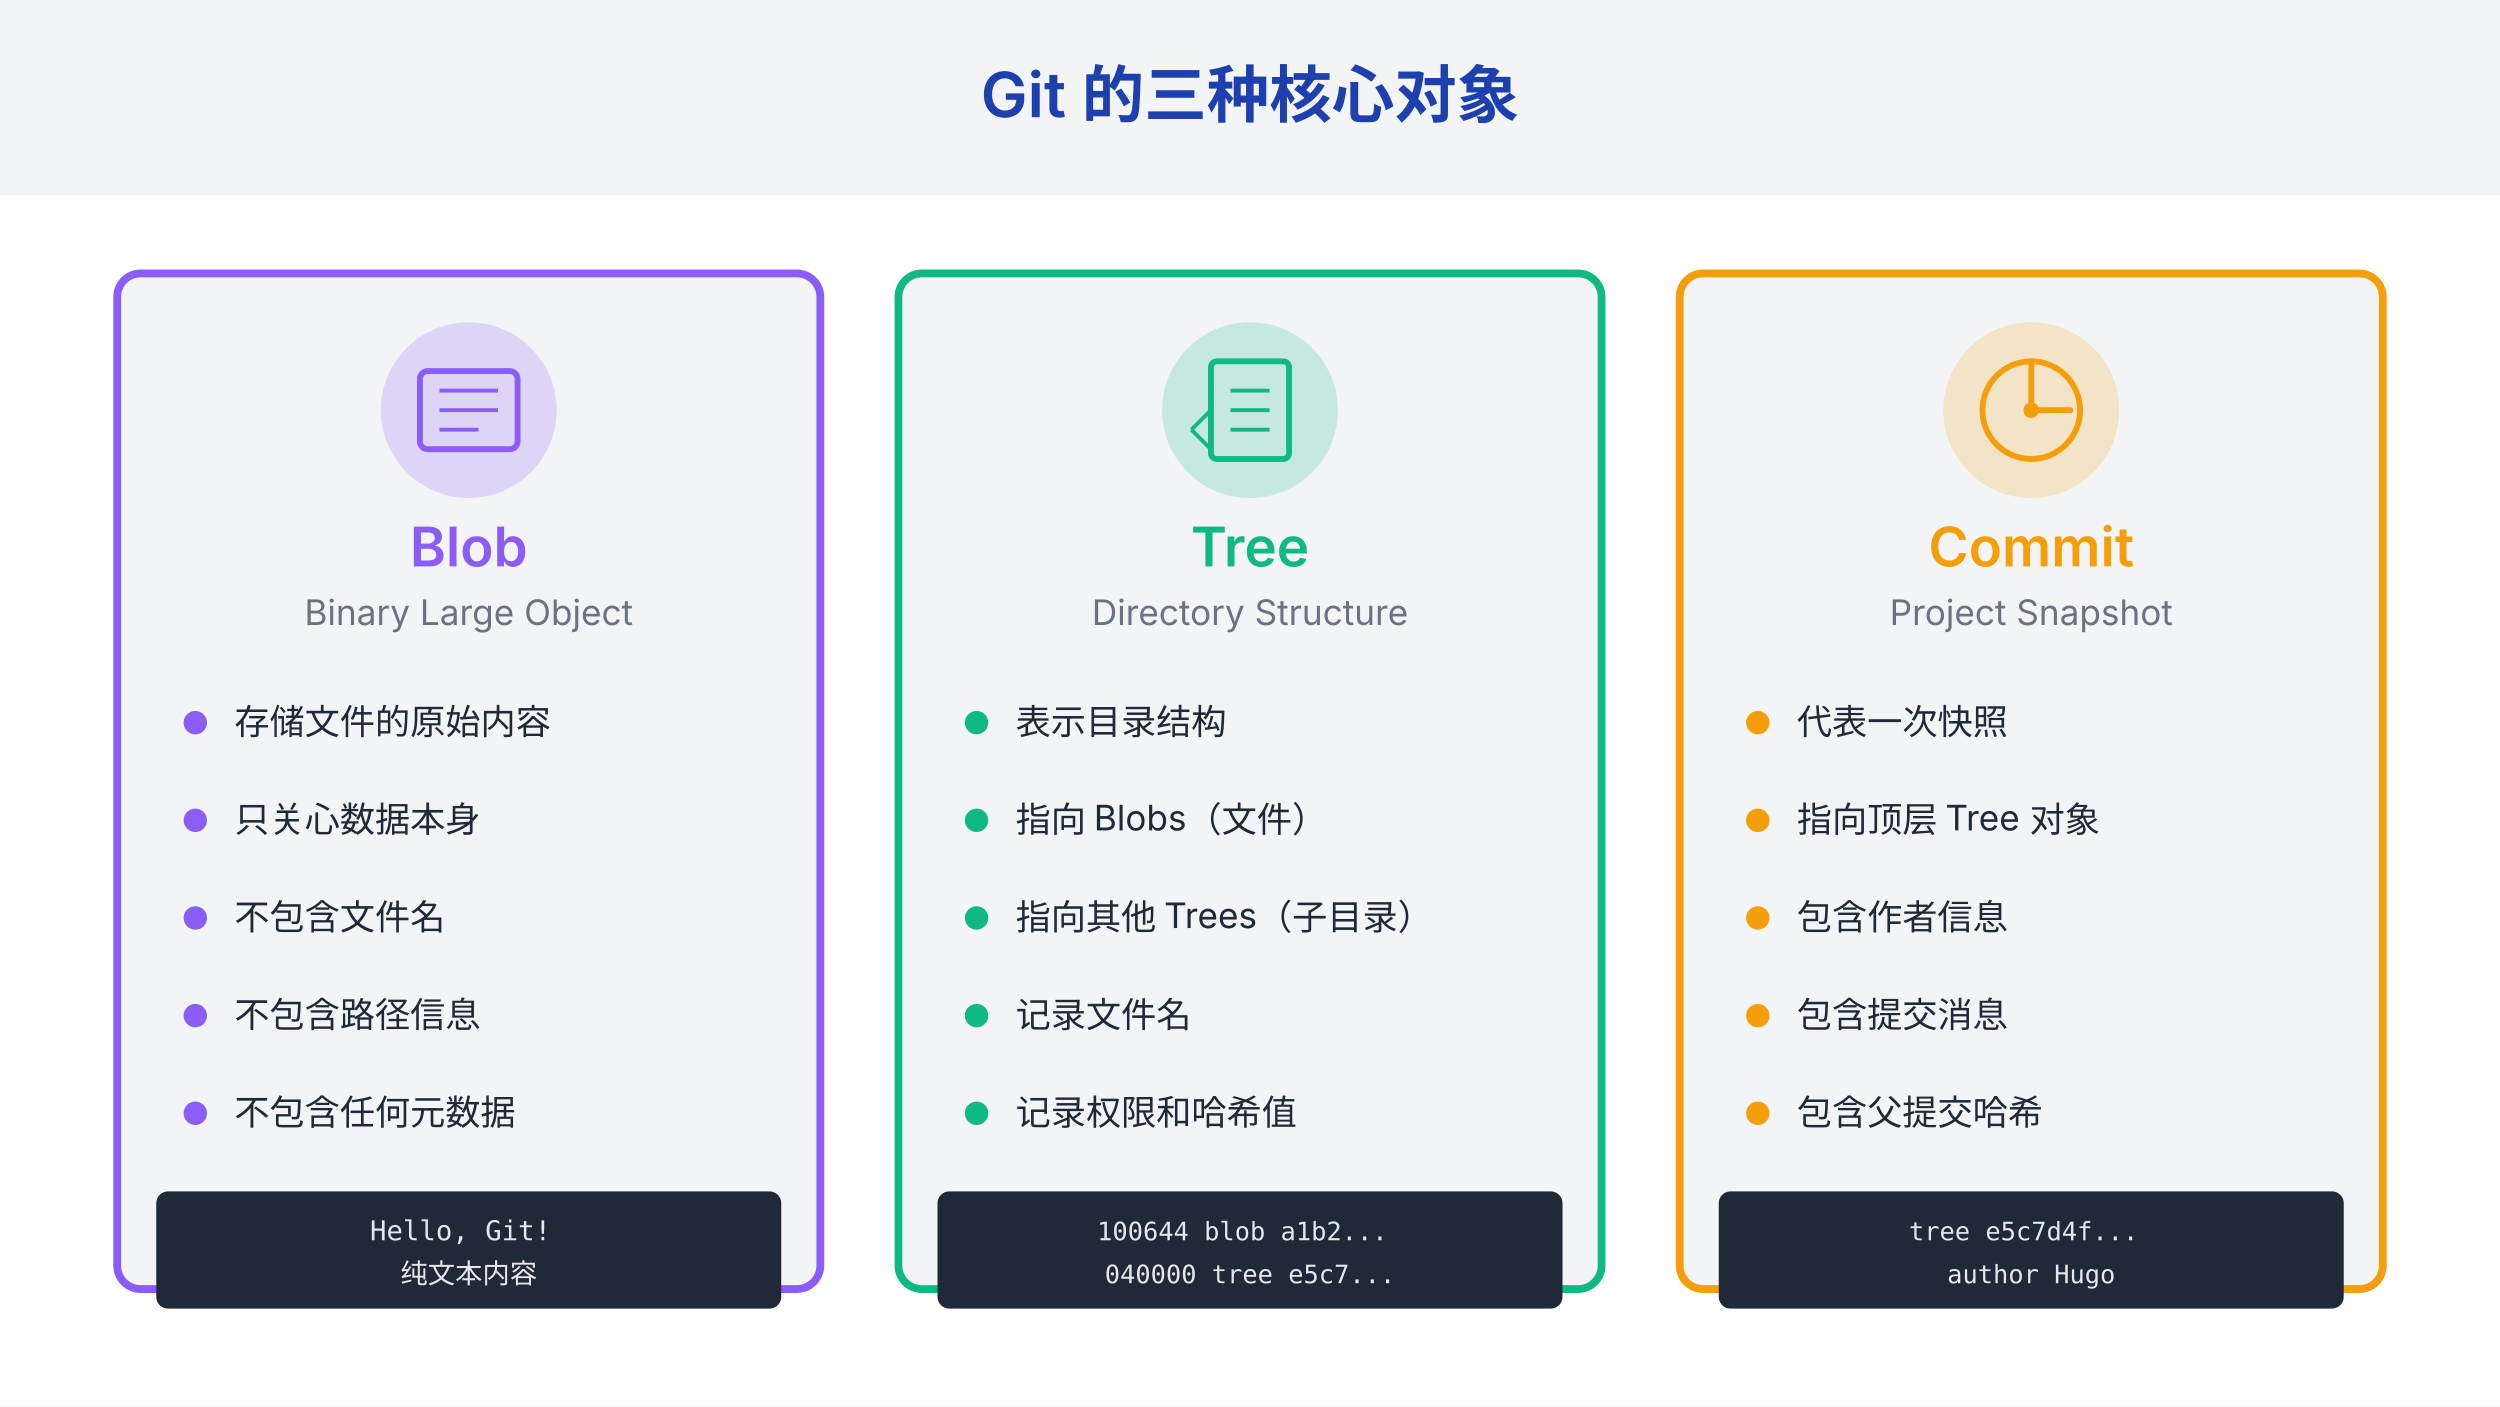
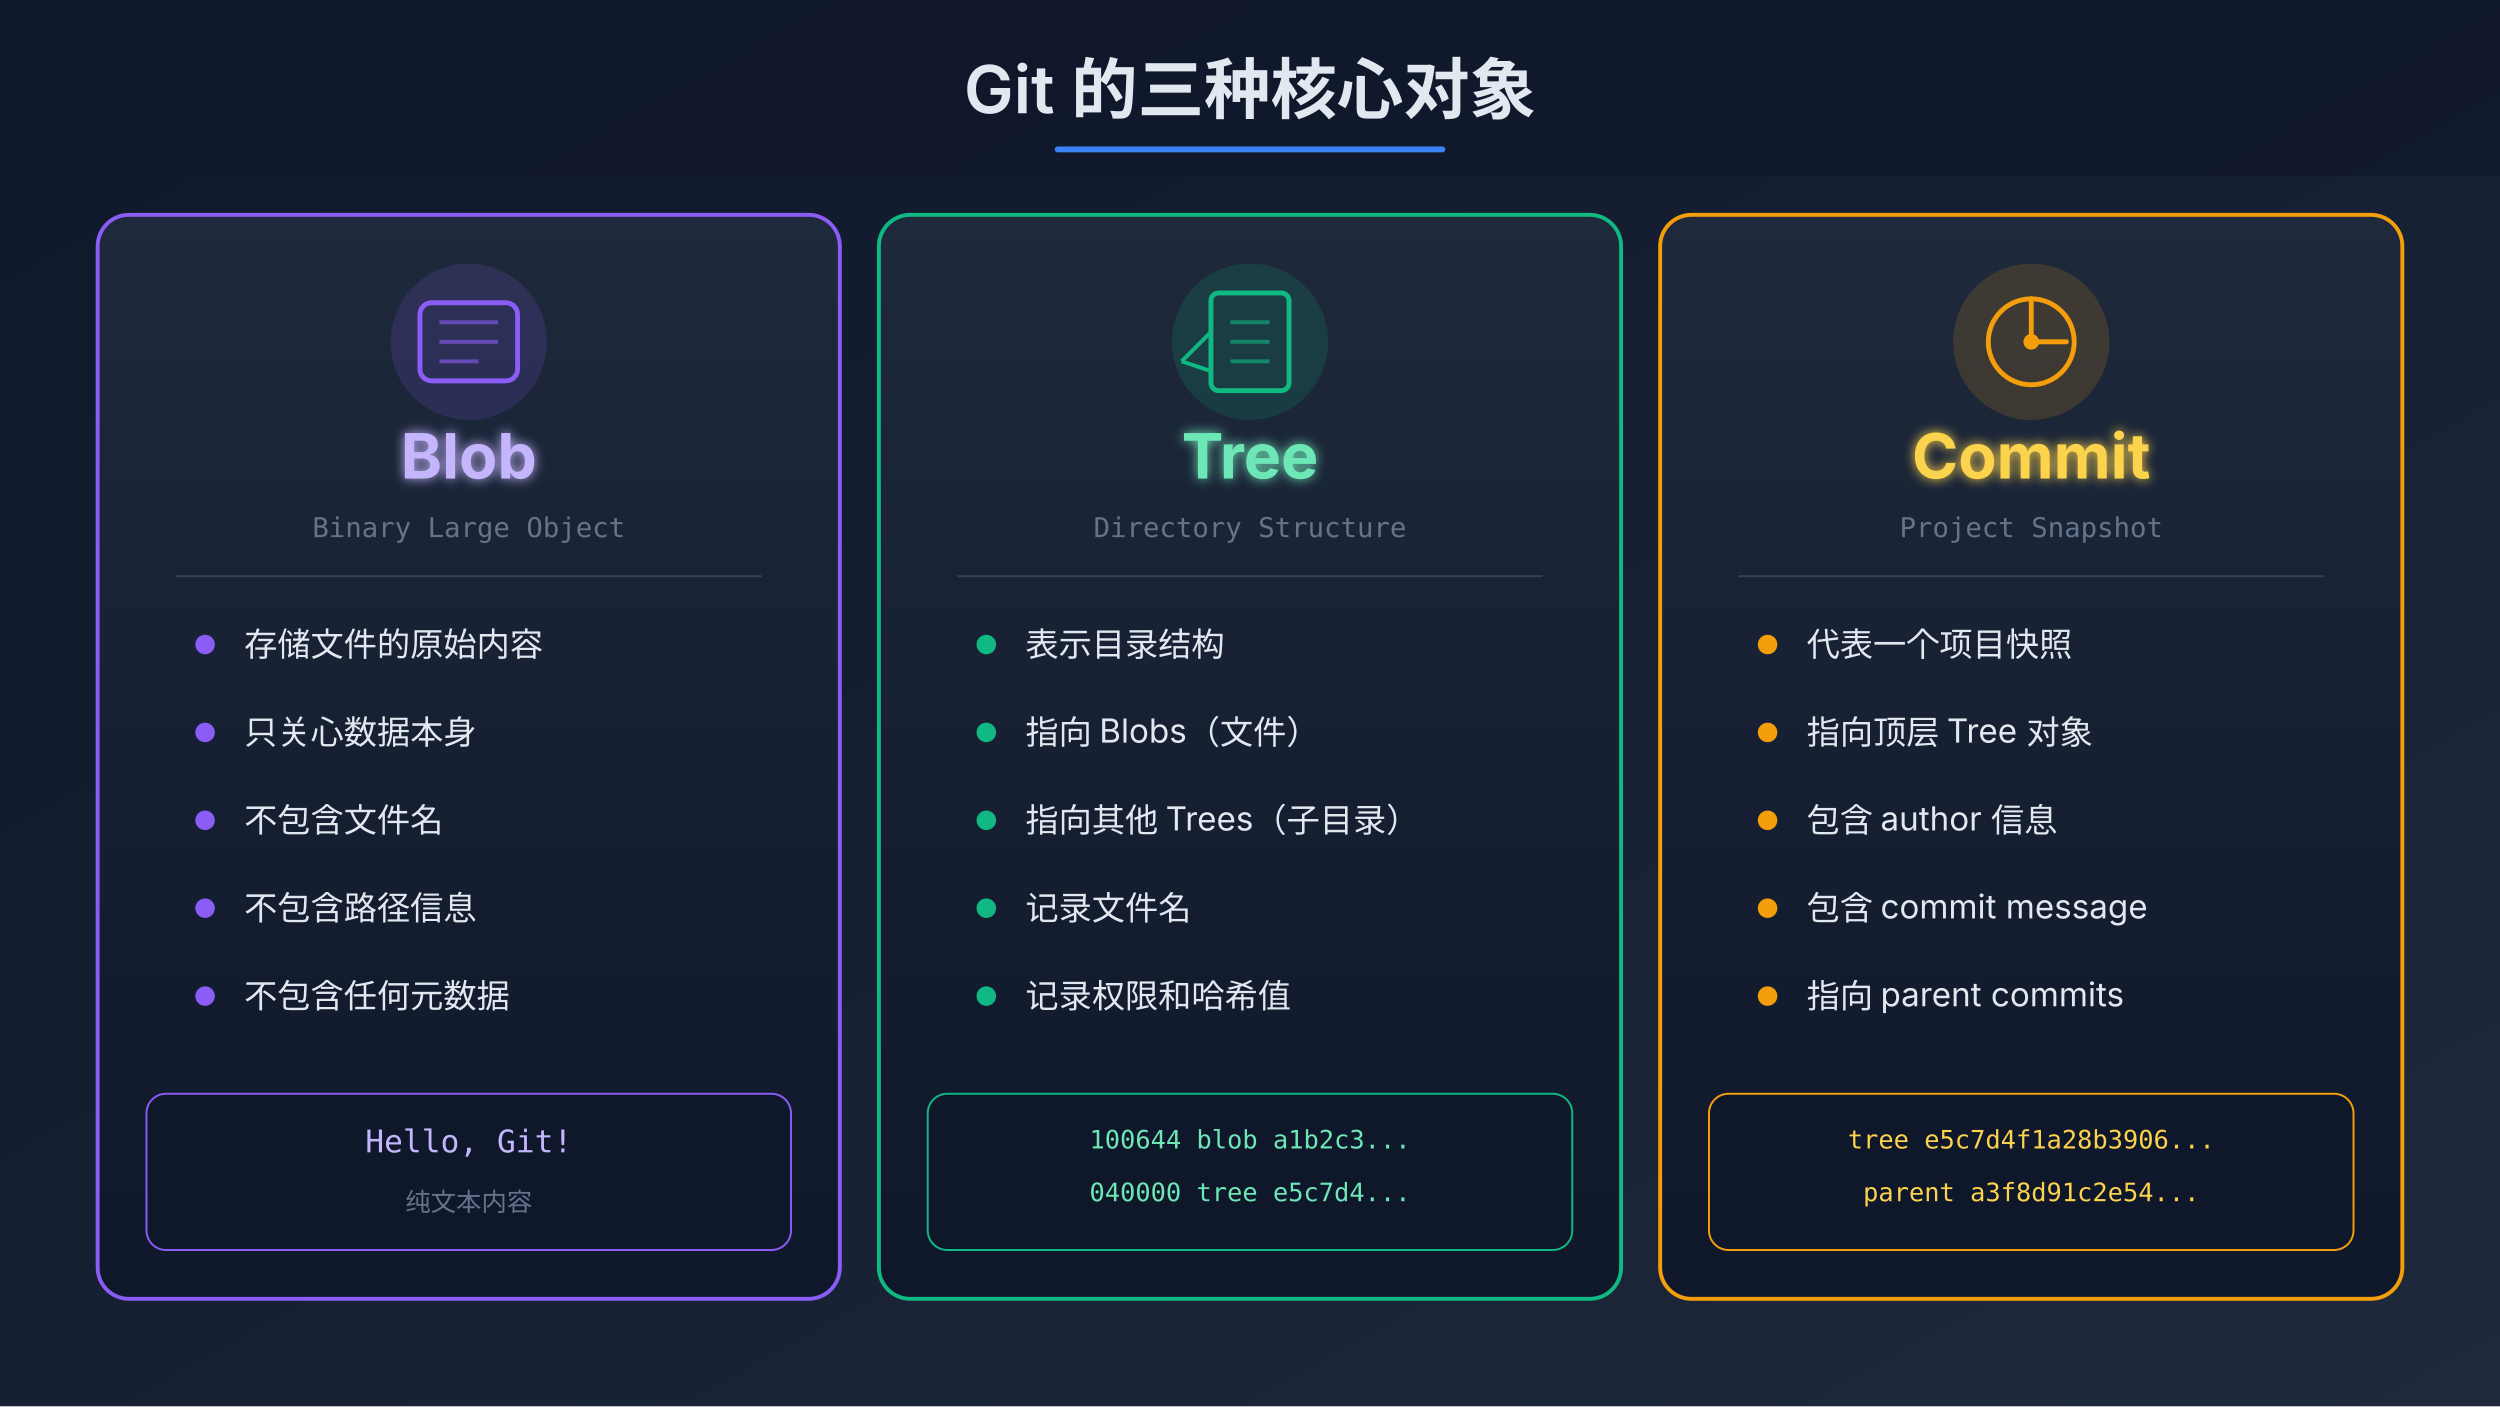
<svg xmlns="http://www.w3.org/2000/svg" viewBox="0 0 1280 720" width="1280" height="720">
-   <rect width="1280" height="720" fill="#ffffff" />
-   <rect x="0" y="0" width="1280" height="100" fill="#f3f4f6" />
-   <text x="640" y="60" font-family="-apple-system, BlinkMacSystemFont, 'Segoe UI', 'Microsoft YaHei', sans-serif" font-size="32" font-weight="600" fill="#1e40af" text-anchor="middle">
+   <defs>
+     <linearGradient id="bgGradient" x1="0%" y1="0%" x2="100%" y2="100%">
+       <stop offset="0%" style="stop-color:#0f172a;stop-opacity:1" />
+       <stop offset="100%" style="stop-color:#1e293b;stop-opacity:1" />
+     </linearGradient>
+     <linearGradient id="cardGradient" x1="0%" y1="0%" x2="0%" y2="100%">
+       <stop offset="0%" style="stop-color:#1e293b;stop-opacity:1" />
+       <stop offset="100%" style="stop-color:#0f172a;stop-opacity:1" />
+     </linearGradient>
+     <filter id="glow" x="-50%" y="-50%" width="200%" height="200%">
+       <feGaussianBlur stdDeviation="3" result="blur" />
+       <feMerge>
+         <feMergeNode in="blur" />
+         <feMergeNode in="SourceGraphic" />
+       </feMerge>
+     </filter>
+   </defs>
+   <rect width="1280" height="720" fill="url(#bgGradient)" />
+   <rect x="0" y="0" width="1280" height="90" fill="#0f172a" opacity="0.8" />
+   <text x="640" y="58" font-family="-apple-system, BlinkMacSystemFont, 'Segoe UI', 'Microsoft YaHei', sans-serif" font-size="34" font-weight="600" fill="#e2e8f0" text-anchor="middle">
        Git 的三种核心对象
    </text>
-   <g transform="translate(60, 140)">
-     <rect x="0" y="0" width="360" height="520" rx="12" fill="#f3f4f6" stroke="#8b5cf6" stroke-width="4" />
-     <circle cx="180" cy="70" r="45" fill="#8b5cf6" opacity="0.2" />
-     <rect x="155" y="50" width="50" height="40" rx="4" fill="none" stroke="#8b5cf6" stroke-width="3" />
-     <line x1="165" y1="60" x2="195" y2="60" stroke="#8b5cf6" stroke-width="2" />
-     <line x1="165" y1="70" x2="195" y2="70" stroke="#8b5cf6" stroke-width="2" />
-     <line x1="165" y1="80" x2="185" y2="80" stroke="#8b5cf6" stroke-width="2" />
-     <text x="180" y="150" font-family="-apple-system, BlinkMacSystemFont, 'Segoe UI', 'Microsoft YaHei', sans-serif" font-size="28" font-weight="600" fill="#8b5cf6" text-anchor="middle">
+   <rect x="540" y="75" width="200" height="3" rx="1.5" fill="#3b82f6" />
+   <g transform="translate(50, 110)">
+     <rect x="0" y="0" width="380" height="555" rx="16" fill="url(#cardGradient)" stroke="#8b5cf6" stroke-width="2" />
+     <circle cx="190" cy="65" r="40" fill="#8b5cf6" opacity="0.15" />
+     <rect x="165" y="45" width="50" height="40" rx="6" fill="none" stroke="#8b5cf6" stroke-width="2.5" />
+     <line x1="175" y1="55" x2="205" y2="55" stroke="#8b5cf6" stroke-width="2" opacity="0.6" />
+     <line x1="175" y1="65" x2="205" y2="65" stroke="#8b5cf6" stroke-width="2" opacity="0.6" />
+     <line x1="175" y1="75" x2="195" y2="75" stroke="#8b5cf6" stroke-width="2" opacity="0.6" />
+     <text x="190" y="135" font-family="-apple-system, BlinkMacSystemFont, 'Segoe UI', 'Microsoft YaHei', sans-serif" font-size="32" font-weight="700" fill="#c4b5fd" text-anchor="middle" filter="url(#glow)">
            Blob
        </text>
-     <text x="180" y="180" font-family="-apple-system, BlinkMacSystemFont, 'Segoe UI', 'Microsoft YaHei', sans-serif" font-size="18" fill="#6b7280" text-anchor="middle">
+     <text x="190" y="165" font-family="'Cascadia Code', 'Fira Code', monospace" font-size="14" fill="#64748b" text-anchor="middle">
            Binary Large Object
        </text>
-     <circle cx="40" cy="230" r="6" fill="#8b5cf6" />
-     <text x="60" y="236" font-family="-apple-system, BlinkMacSystemFont, 'Segoe UI', 'Microsoft YaHei', sans-serif" font-size="18" fill="#1f2937">
-       <tspan x="60" dy="0">存储文件的原始内容</tspan>
-     </text>
-     <circle cx="40" cy="280" r="6" fill="#8b5cf6" />
-     <text x="60" y="286" font-family="-apple-system, BlinkMacSystemFont, 'Segoe UI', 'Microsoft YaHei', sans-serif" font-size="18" fill="#1f2937">
-       <tspan x="60" dy="0">只关心数据本身</tspan>
-     </text>
-     <circle cx="40" cy="330" r="6" fill="#8b5cf6" />
-     <text x="60" y="336" font-family="-apple-system, BlinkMacSystemFont, 'Segoe UI', 'Microsoft YaHei', sans-serif" font-size="18" fill="#1f2937">
-       <tspan x="60" dy="0">不包含文件名</tspan>
-     </text>
-     <circle cx="40" cy="380" r="6" fill="#8b5cf6" />
-     <text x="60" y="386" font-family="-apple-system, BlinkMacSystemFont, 'Segoe UI', 'Microsoft YaHei', sans-serif" font-size="18" fill="#1f2937">
-       <tspan x="60" dy="0">不包含路径信息</tspan>
-     </text>
-     <circle cx="40" cy="430" r="6" fill="#8b5cf6" />
-     <text x="60" y="436" font-family="-apple-system, BlinkMacSystemFont, 'Segoe UI', 'Microsoft YaHei', sans-serif" font-size="18" fill="#1f2937">
-       <tspan x="60" dy="0">不包含任何元数据</tspan>
-     </text>
-     <rect x="20" y="470" width="320" height="60" rx="6" fill="#1f2937" />
-     <text x="180" y="495" font-family="'Cascadia Code', 'Fira Code', 'Consolas', monospace" font-size="14" fill="#e5e7eb" text-anchor="middle">
-       <tspan x="180" dy="0">Hello, Git!</tspan>
-       <tspan x="180" dy="22">纯文本内容</tspan>
-     </text>
+     <line x1="40" y1="185" x2="340" y2="185" stroke="#334155" stroke-width="1" />
+     <circle cx="55" cy="220" r="5" fill="#8b5cf6" />
+     <text x="75" y="226" font-family="-apple-system, BlinkMacSystemFont, 'Segoe UI', 'Microsoft YaHei', sans-serif" font-size="17" fill="#e2e8f0">
+             存储文件的原始内容
+         </text>
+     <circle cx="55" cy="265" r="5" fill="#8b5cf6" />
+     <text x="75" y="271" font-family="-apple-system, BlinkMacSystemFont, 'Segoe UI', 'Microsoft YaHei', sans-serif" font-size="17" fill="#e2e8f0">
+             只关心数据本身
+         </text>
+     <circle cx="55" cy="310" r="5" fill="#8b5cf6" />
+     <text x="75" y="316" font-family="-apple-system, BlinkMacSystemFont, 'Segoe UI', 'Microsoft YaHei', sans-serif" font-size="17" fill="#e2e8f0">
+             不包含文件名
+         </text>
+     <circle cx="55" cy="355" r="5" fill="#8b5cf6" />
+     <text x="75" y="361" font-family="-apple-system, BlinkMacSystemFont, 'Segoe UI', 'Microsoft YaHei', sans-serif" font-size="17" fill="#e2e8f0">
+             不包含路径信息
+         </text>
+     <circle cx="55" cy="400" r="5" fill="#8b5cf6" />
+     <text x="75" y="406" font-family="-apple-system, BlinkMacSystemFont, 'Segoe UI', 'Microsoft YaHei', sans-serif" font-size="17" fill="#e2e8f0">
+             不包含任何元数据
+         </text>
+     <rect x="25" y="450" width="330" height="80" rx="10" fill="#0f172a" stroke="#8b5cf6" stroke-width="1" />
+     <text x="190" y="480" font-family="'Cascadia Code', 'Fira Code', 'Consolas', monospace" font-size="16" fill="#c4b5fd" text-anchor="middle">
+             Hello, Git!
+         </text>
+     <text x="190" y="510" font-family="-apple-system, BlinkMacSystemFont, 'Segoe UI', 'Microsoft YaHei', sans-serif" font-size="13" fill="#64748b" text-anchor="middle">
+             纯文本内容
+         </text>
  </g>
-   <g transform="translate(460, 140)">
-     <rect x="0" y="0" width="360" height="520" rx="12" fill="#f3f4f6" stroke="#10b981" stroke-width="4" />
-     <circle cx="180" cy="70" r="45" fill="#10b981" opacity="0.2" />
-     <rect x="160" y="45" width="40" height="50" rx="3" fill="none" stroke="#10b981" stroke-width="3" />
-     <line x1="170" y1="60" x2="190" y2="60" stroke="#10b981" stroke-width="2" />
-     <line x1="170" y1="70" x2="190" y2="70" stroke="#10b981" stroke-width="2" />
-     <line x1="170" y1="80" x2="190" y2="80" stroke="#10b981" stroke-width="2" />
-     <line x1="150" y1="80" x2="160" y2="70" stroke="#10b981" stroke-width="2" fill="none" />
-     <line x1="150" y1="80" x2="160" y2="90" stroke="#10b981" stroke-width="2" fill="none" />
-     <text x="180" y="150" font-family="-apple-system, BlinkMacSystemFont, 'Segoe UI', 'Microsoft YaHei', sans-serif" font-size="28" font-weight="600" fill="#10b981" text-anchor="middle">
+   <g transform="translate(450, 110)">
+     <rect x="0" y="0" width="380" height="555" rx="16" fill="url(#cardGradient)" stroke="#10b981" stroke-width="2" />
+     <circle cx="190" cy="65" r="40" fill="#10b981" opacity="0.15" />
+     <rect x="170" y="40" width="40" height="50" rx="4" fill="none" stroke="#10b981" stroke-width="2.5" />
+     <line x1="180" y1="55" x2="200" y2="55" stroke="#10b981" stroke-width="2" opacity="0.6" />
+     <line x1="180" y1="65" x2="200" y2="65" stroke="#10b981" stroke-width="2" opacity="0.6" />
+     <line x1="180" y1="75" x2="200" y2="75" stroke="#10b981" stroke-width="2" opacity="0.6" />
+     <path d="M155 75 L170 60 M155 75 L170 80" fill="none" stroke="#10b981" stroke-width="2" />
+     <text x="190" y="135" font-family="-apple-system, BlinkMacSystemFont, 'Segoe UI', 'Microsoft YaHei', sans-serif" font-size="32" font-weight="700" fill="#6ee7b7" text-anchor="middle" filter="url(#glow)">
            Tree
        </text>
-     <text x="180" y="180" font-family="-apple-system, BlinkMacSystemFont, 'Segoe UI', 'Microsoft YaHei', sans-serif" font-size="18" fill="#6b7280" text-anchor="middle">
+     <text x="190" y="165" font-family="'Cascadia Code', 'Fira Code', monospace" font-size="14" fill="#64748b" text-anchor="middle">
            Directory Structure
        </text>
-     <circle cx="40" cy="230" r="6" fill="#10b981" />
-     <text x="60" y="236" font-family="-apple-system, BlinkMacSystemFont, 'Segoe UI', 'Microsoft YaHei', sans-serif" font-size="18" fill="#1f2937">
-       <tspan x="60" dy="0">表示目录结构</tspan>
-     </text>
-     <circle cx="40" cy="280" r="6" fill="#10b981" />
-     <text x="60" y="286" font-family="-apple-system, BlinkMacSystemFont, 'Segoe UI', 'Microsoft YaHei', sans-serif" font-size="18" fill="#1f2937">
-       <tspan x="60" dy="0">指向 Blobs（文件）</tspan>
-     </text>
-     <circle cx="40" cy="330" r="6" fill="#10b981" />
-     <text x="60" y="336" font-family="-apple-system, BlinkMacSystemFont, 'Segoe UI', 'Microsoft YaHei', sans-serif" font-size="18" fill="#1f2937">
-       <tspan x="60" dy="0">指向其他 Trees（子目录）</tspan>
-     </text>
-     <circle cx="40" cy="380" r="6" fill="#10b981" />
-     <text x="60" y="386" font-family="-apple-system, BlinkMacSystemFont, 'Segoe UI', 'Microsoft YaHei', sans-serif" font-size="18" fill="#1f2937">
-       <tspan x="60" dy="0">记录文件名</tspan>
-     </text>
-     <circle cx="40" cy="430" r="6" fill="#10b981" />
-     <text x="60" y="436" font-family="-apple-system, BlinkMacSystemFont, 'Segoe UI', 'Microsoft YaHei', sans-serif" font-size="18" fill="#1f2937">
-       <tspan x="60" dy="0">记录权限和哈希值</tspan>
-     </text>
-     <rect x="20" y="470" width="320" height="60" rx="6" fill="#1f2937" />
-     <text x="180" y="495" font-family="'Cascadia Code', 'Fira Code', 'Consolas', monospace" font-size="13" fill="#e5e7eb" text-anchor="middle">
-       <tspan x="180" dy="0">100644 blob a1b2...</tspan>
-       <tspan x="180" dy="22">040000 tree e5c7...</tspan>
-     </text>
+     <line x1="40" y1="185" x2="340" y2="185" stroke="#334155" stroke-width="1" />
+     <circle cx="55" cy="220" r="5" fill="#10b981" />
+     <text x="75" y="226" font-family="-apple-system, BlinkMacSystemFont, 'Segoe UI', 'Microsoft YaHei', sans-serif" font-size="17" fill="#e2e8f0">
+             表示目录结构
+         </text>
+     <circle cx="55" cy="265" r="5" fill="#10b981" />
+     <text x="75" y="271" font-family="-apple-system, BlinkMacSystemFont, 'Segoe UI', 'Microsoft YaHei', sans-serif" font-size="17" fill="#e2e8f0">
+             指向 Blobs（文件）
+         </text>
+     <circle cx="55" cy="310" r="5" fill="#10b981" />
+     <text x="75" y="316" font-family="-apple-system, BlinkMacSystemFont, 'Segoe UI', 'Microsoft YaHei', sans-serif" font-size="17" fill="#e2e8f0">
+             指向其他 Trees（子目录）
+         </text>
+     <circle cx="55" cy="355" r="5" fill="#10b981" />
+     <text x="75" y="361" font-family="-apple-system, BlinkMacSystemFont, 'Segoe UI', 'Microsoft YaHei', sans-serif" font-size="17" fill="#e2e8f0">
+             记录文件名
+         </text>
+     <circle cx="55" cy="400" r="5" fill="#10b981" />
+     <text x="75" y="406" font-family="-apple-system, BlinkMacSystemFont, 'Segoe UI', 'Microsoft YaHei', sans-serif" font-size="17" fill="#e2e8f0">
+             记录权限和哈希值
+         </text>
+     <rect x="25" y="450" width="330" height="80" rx="10" fill="#0f172a" stroke="#10b981" stroke-width="1" />
+     <text x="190" y="478" font-family="'Cascadia Code', 'Fira Code', 'Consolas', monospace" font-size="13" fill="#6ee7b7" text-anchor="middle">
+             100644 blob a1b2c3...
+         </text>
+     <text x="190" y="505" font-family="'Cascadia Code', 'Fira Code', 'Consolas', monospace" font-size="13" fill="#6ee7b7" text-anchor="middle">
+             040000 tree e5c7d4...
+         </text>
  </g>
-   <g transform="translate(860, 140)">
-     <rect x="0" y="0" width="360" height="520" rx="12" fill="#f3f4f6" stroke="#f59e0b" stroke-width="4" />
-     <circle cx="180" cy="70" r="45" fill="#f59e0b" opacity="0.2" />
-     <circle cx="180" cy="70" r="25" fill="none" stroke="#f59e0b" stroke-width="3" />
-     <path d="M 180 45 L 180 70 L 200 70" fill="none" stroke="#f59e0b" stroke-width="3" stroke-linecap="round" />
-     <circle cx="180" cy="70" r="4" fill="#f59e0b" />
-     <text x="180" y="150" font-family="-apple-system, BlinkMacSystemFont, 'Segoe UI', 'Microsoft YaHei', sans-serif" font-size="28" font-weight="600" fill="#f59e0b" text-anchor="middle">
+   <g transform="translate(850, 110)">
+     <rect x="0" y="0" width="380" height="555" rx="16" fill="url(#cardGradient)" stroke="#f59e0b" stroke-width="2" />
+     <circle cx="190" cy="65" r="40" fill="#f59e0b" opacity="0.15" />
+     <circle cx="190" cy="65" r="22" fill="none" stroke="#f59e0b" stroke-width="2.5" />
+     <path d="M 190 43 L 190 65 L 208 65" fill="none" stroke="#f59e0b" stroke-width="2.5" stroke-linecap="round" />
+     <circle cx="190" cy="65" r="4" fill="#f59e0b" />
+     <text x="190" y="135" font-family="-apple-system, BlinkMacSystemFont, 'Segoe UI', 'Microsoft YaHei', sans-serif" font-size="32" font-weight="700" fill="#fcd34d" text-anchor="middle" filter="url(#glow)">
            Commit
        </text>
-     <text x="180" y="180" font-family="-apple-system, BlinkMacSystemFont, 'Segoe UI', 'Microsoft YaHei', sans-serif" font-size="18" fill="#6b7280" text-anchor="middle">
+     <text x="190" y="165" font-family="'Cascadia Code', 'Fira Code', monospace" font-size="14" fill="#64748b" text-anchor="middle">
            Project Snapshot
        </text>
-     <circle cx="40" cy="230" r="6" fill="#f59e0b" />
-     <text x="60" y="236" font-family="-apple-system, BlinkMacSystemFont, 'Segoe UI', 'Microsoft YaHei', sans-serif" font-size="18" fill="#1f2937">
-       <tspan x="60" dy="0">代表一次快照</tspan>
-     </text>
-     <circle cx="40" cy="280" r="6" fill="#f59e0b" />
-     <text x="60" y="286" font-family="-apple-system, BlinkMacSystemFont, 'Segoe UI', 'Microsoft YaHei', sans-serif" font-size="18" fill="#1f2937">
-       <tspan x="60" dy="0">指向顶层 Tree 对象</tspan>
-     </text>
-     <circle cx="40" cy="330" r="6" fill="#f59e0b" />
-     <text x="60" y="336" font-family="-apple-system, BlinkMacSystemFont, 'Segoe UI', 'Microsoft YaHei', sans-serif" font-size="18" fill="#1f2937">
-       <tspan x="60" dy="0">包含作者信息</tspan>
-     </text>
-     <circle cx="40" cy="380" r="6" fill="#f59e0b" />
-     <text x="60" y="386" font-family="-apple-system, BlinkMacSystemFont, 'Segoe UI', 'Microsoft YaHei', sans-serif" font-size="18" fill="#1f2937">
-       <tspan x="60" dy="0">包含提交消息</tspan>
-     </text>
-     <circle cx="40" cy="430" r="6" fill="#f59e0b" />
-     <text x="60" y="436" font-family="-apple-system, BlinkMacSystemFont, 'Segoe UI', 'Microsoft YaHei', sans-serif" font-size="18" fill="#1f2937">
-       <tspan x="60" dy="0">包含父提交哈希</tspan>
-     </text>
-     <rect x="20" y="470" width="320" height="60" rx="6" fill="#1f2937" />
-     <text x="180" y="495" font-family="'Cascadia Code', 'Fira Code', 'Consolas', monospace" font-size="13" fill="#e5e7eb" text-anchor="middle">
-       <tspan x="180" dy="0">tree e5c7d4f...</tspan>
-       <tspan x="180" dy="22">author Hugo</tspan>
-     </text>
+     <line x1="40" y1="185" x2="340" y2="185" stroke="#334155" stroke-width="1" />
+     <circle cx="55" cy="220" r="5" fill="#f59e0b" />
+     <text x="75" y="226" font-family="-apple-system, BlinkMacSystemFont, 'Segoe UI', 'Microsoft YaHei', sans-serif" font-size="17" fill="#e2e8f0">
+             代表一个项目快照
+         </text>
+     <circle cx="55" cy="265" r="5" fill="#f59e0b" />
+     <text x="75" y="271" font-family="-apple-system, BlinkMacSystemFont, 'Segoe UI', 'Microsoft YaHei', sans-serif" font-size="17" fill="#e2e8f0">
+             指向顶层 Tree 对象
+         </text>
+     <circle cx="55" cy="310" r="5" fill="#f59e0b" />
+     <text x="75" y="316" font-family="-apple-system, BlinkMacSystemFont, 'Segoe UI', 'Microsoft YaHei', sans-serif" font-size="17" fill="#e2e8f0">
+             包含 author 信息
+         </text>
+     <circle cx="55" cy="355" r="5" fill="#f59e0b" />
+     <text x="75" y="361" font-family="-apple-system, BlinkMacSystemFont, 'Segoe UI', 'Microsoft YaHei', sans-serif" font-size="17" fill="#e2e8f0">
+             包含 commit message
+         </text>
+     <circle cx="55" cy="400" r="5" fill="#f59e0b" />
+     <text x="75" y="406" font-family="-apple-system, BlinkMacSystemFont, 'Segoe UI', 'Microsoft YaHei', sans-serif" font-size="17" fill="#e2e8f0">
+             指向 parent commits
+         </text>
+     <rect x="25" y="450" width="330" height="80" rx="10" fill="#0f172a" stroke="#f59e0b" stroke-width="1" />
+     <text x="190" y="478" font-family="'Cascadia Code', 'Fira Code', 'Consolas', monospace" font-size="13" fill="#fcd34d" text-anchor="middle">
+             tree e5c7d4f1a28b3906...
+         </text>
+     <text x="190" y="505" font-family="'Cascadia Code', 'Fira Code', 'Consolas', monospace" font-size="13" fill="#fcd34d" text-anchor="middle">
+             parent a3f8d91c2e54...
+         </text>
  </g>
</svg>
